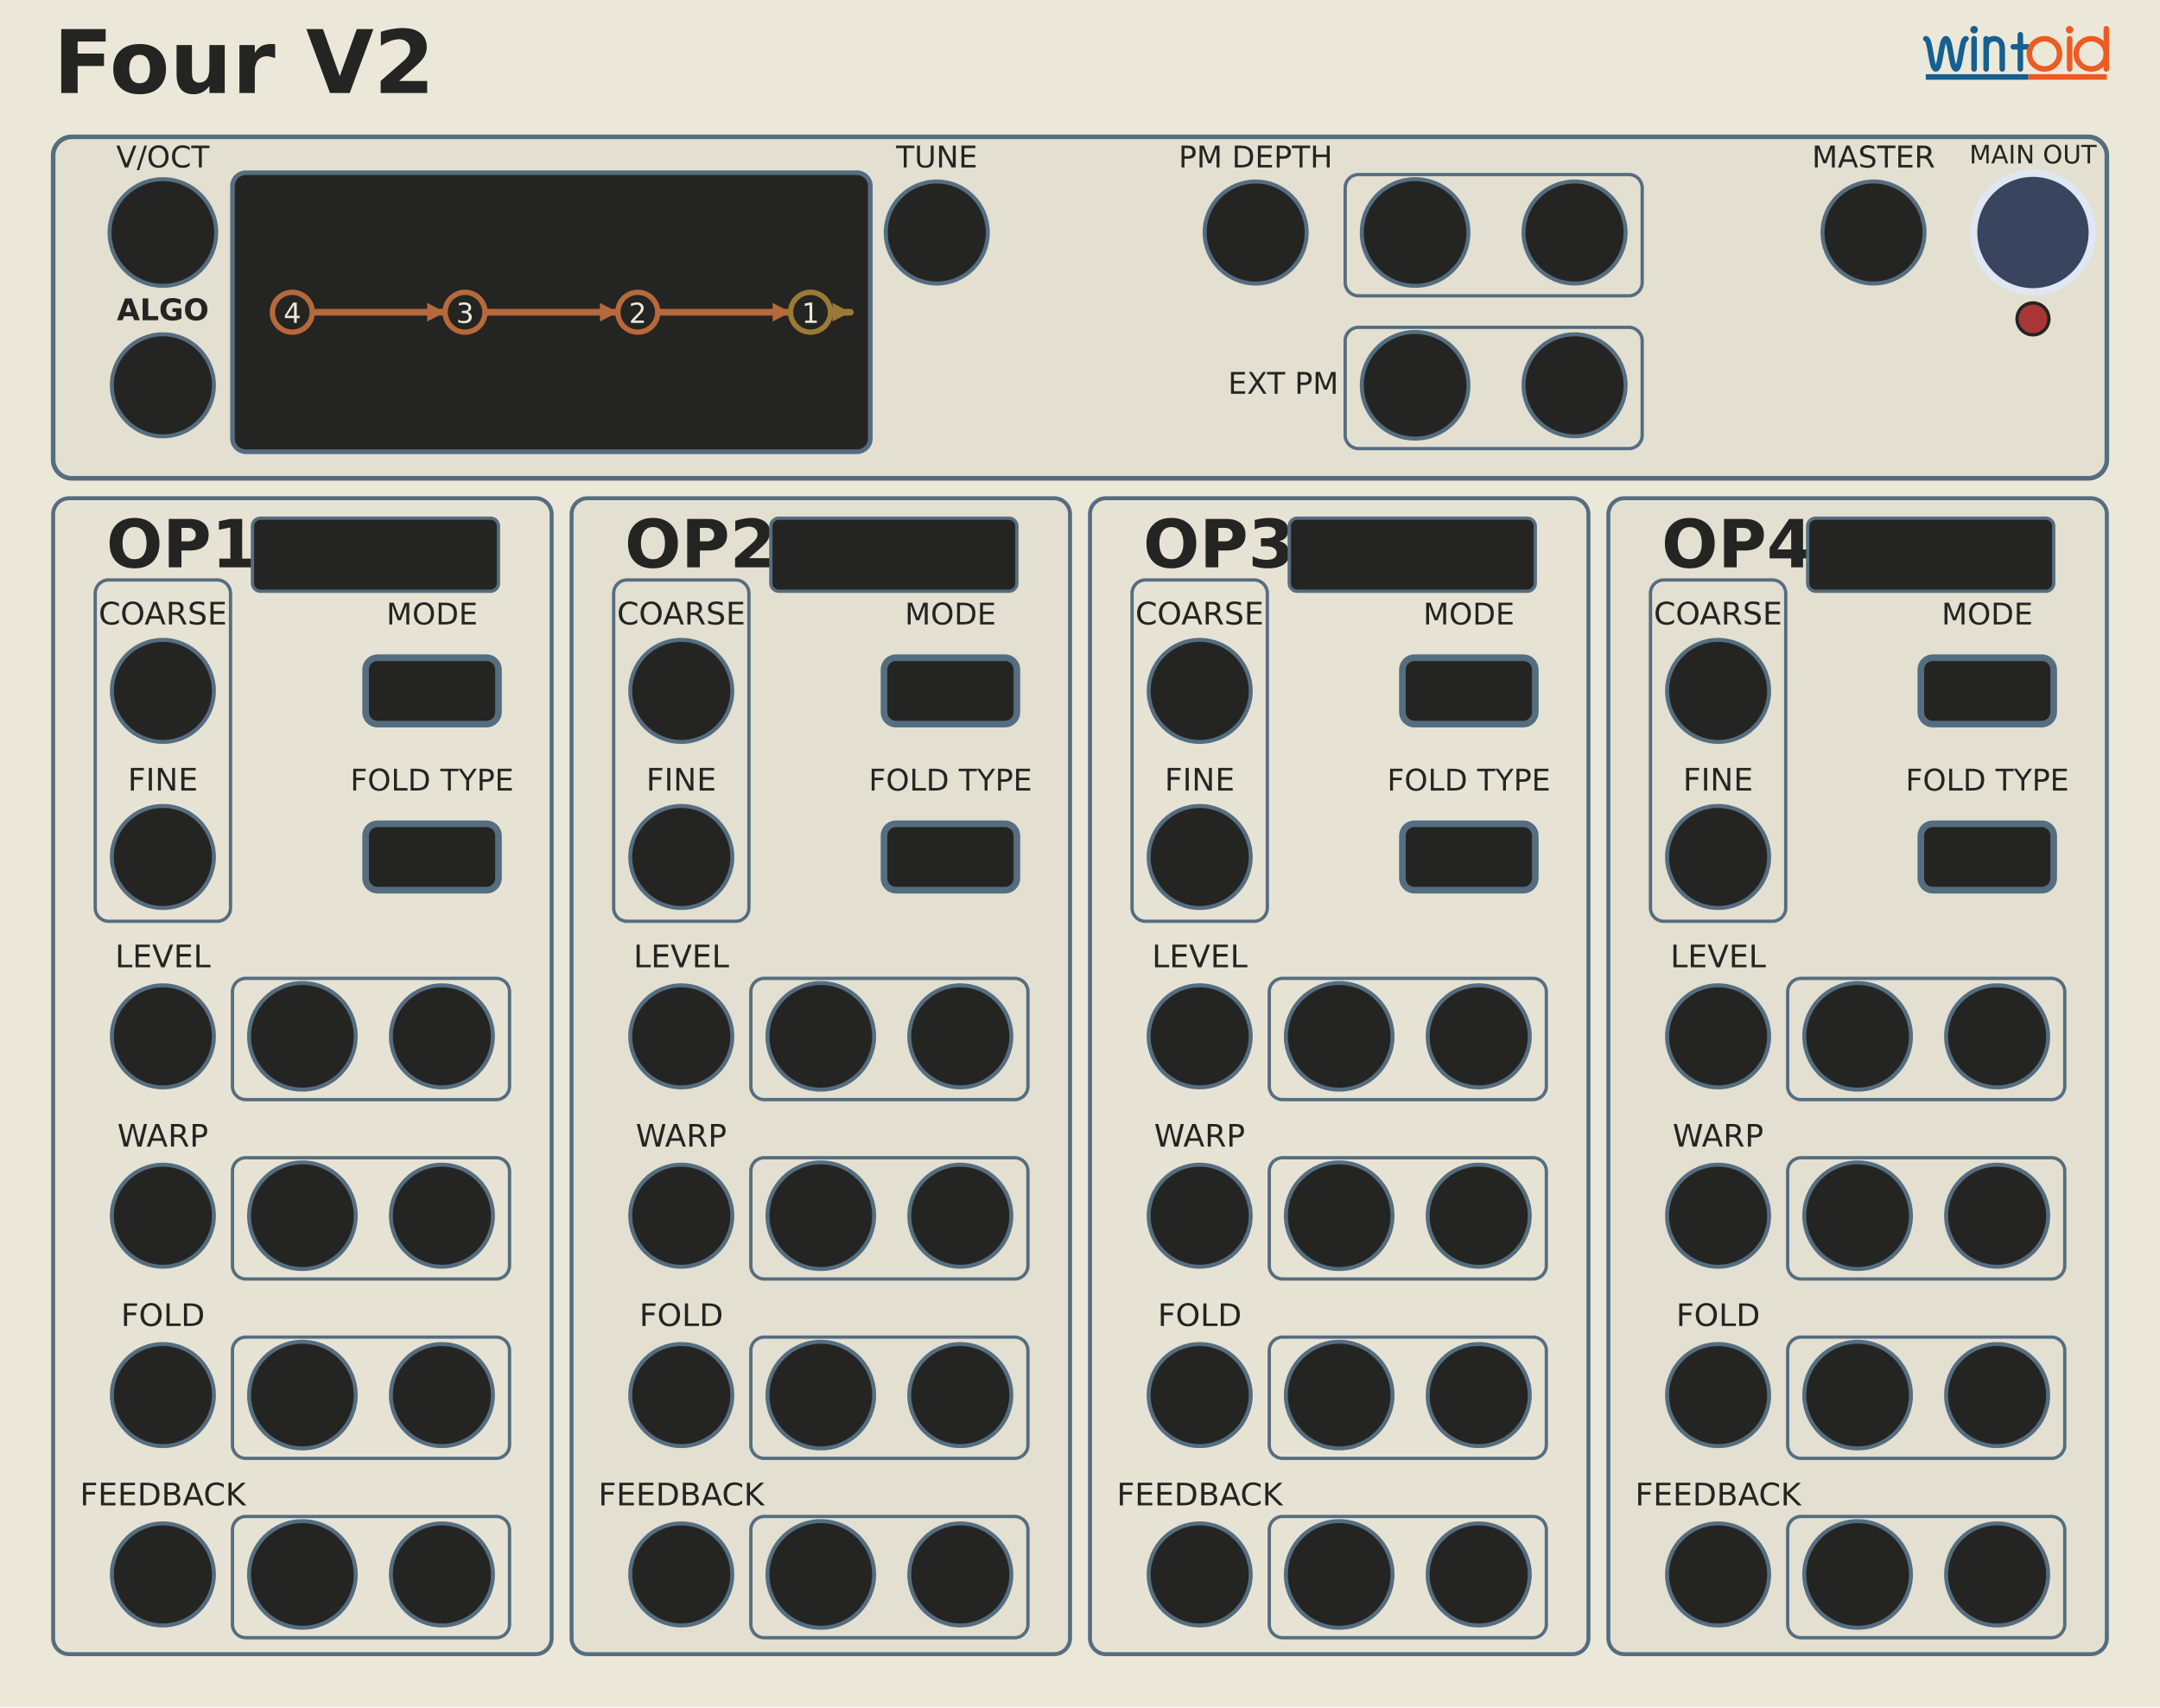
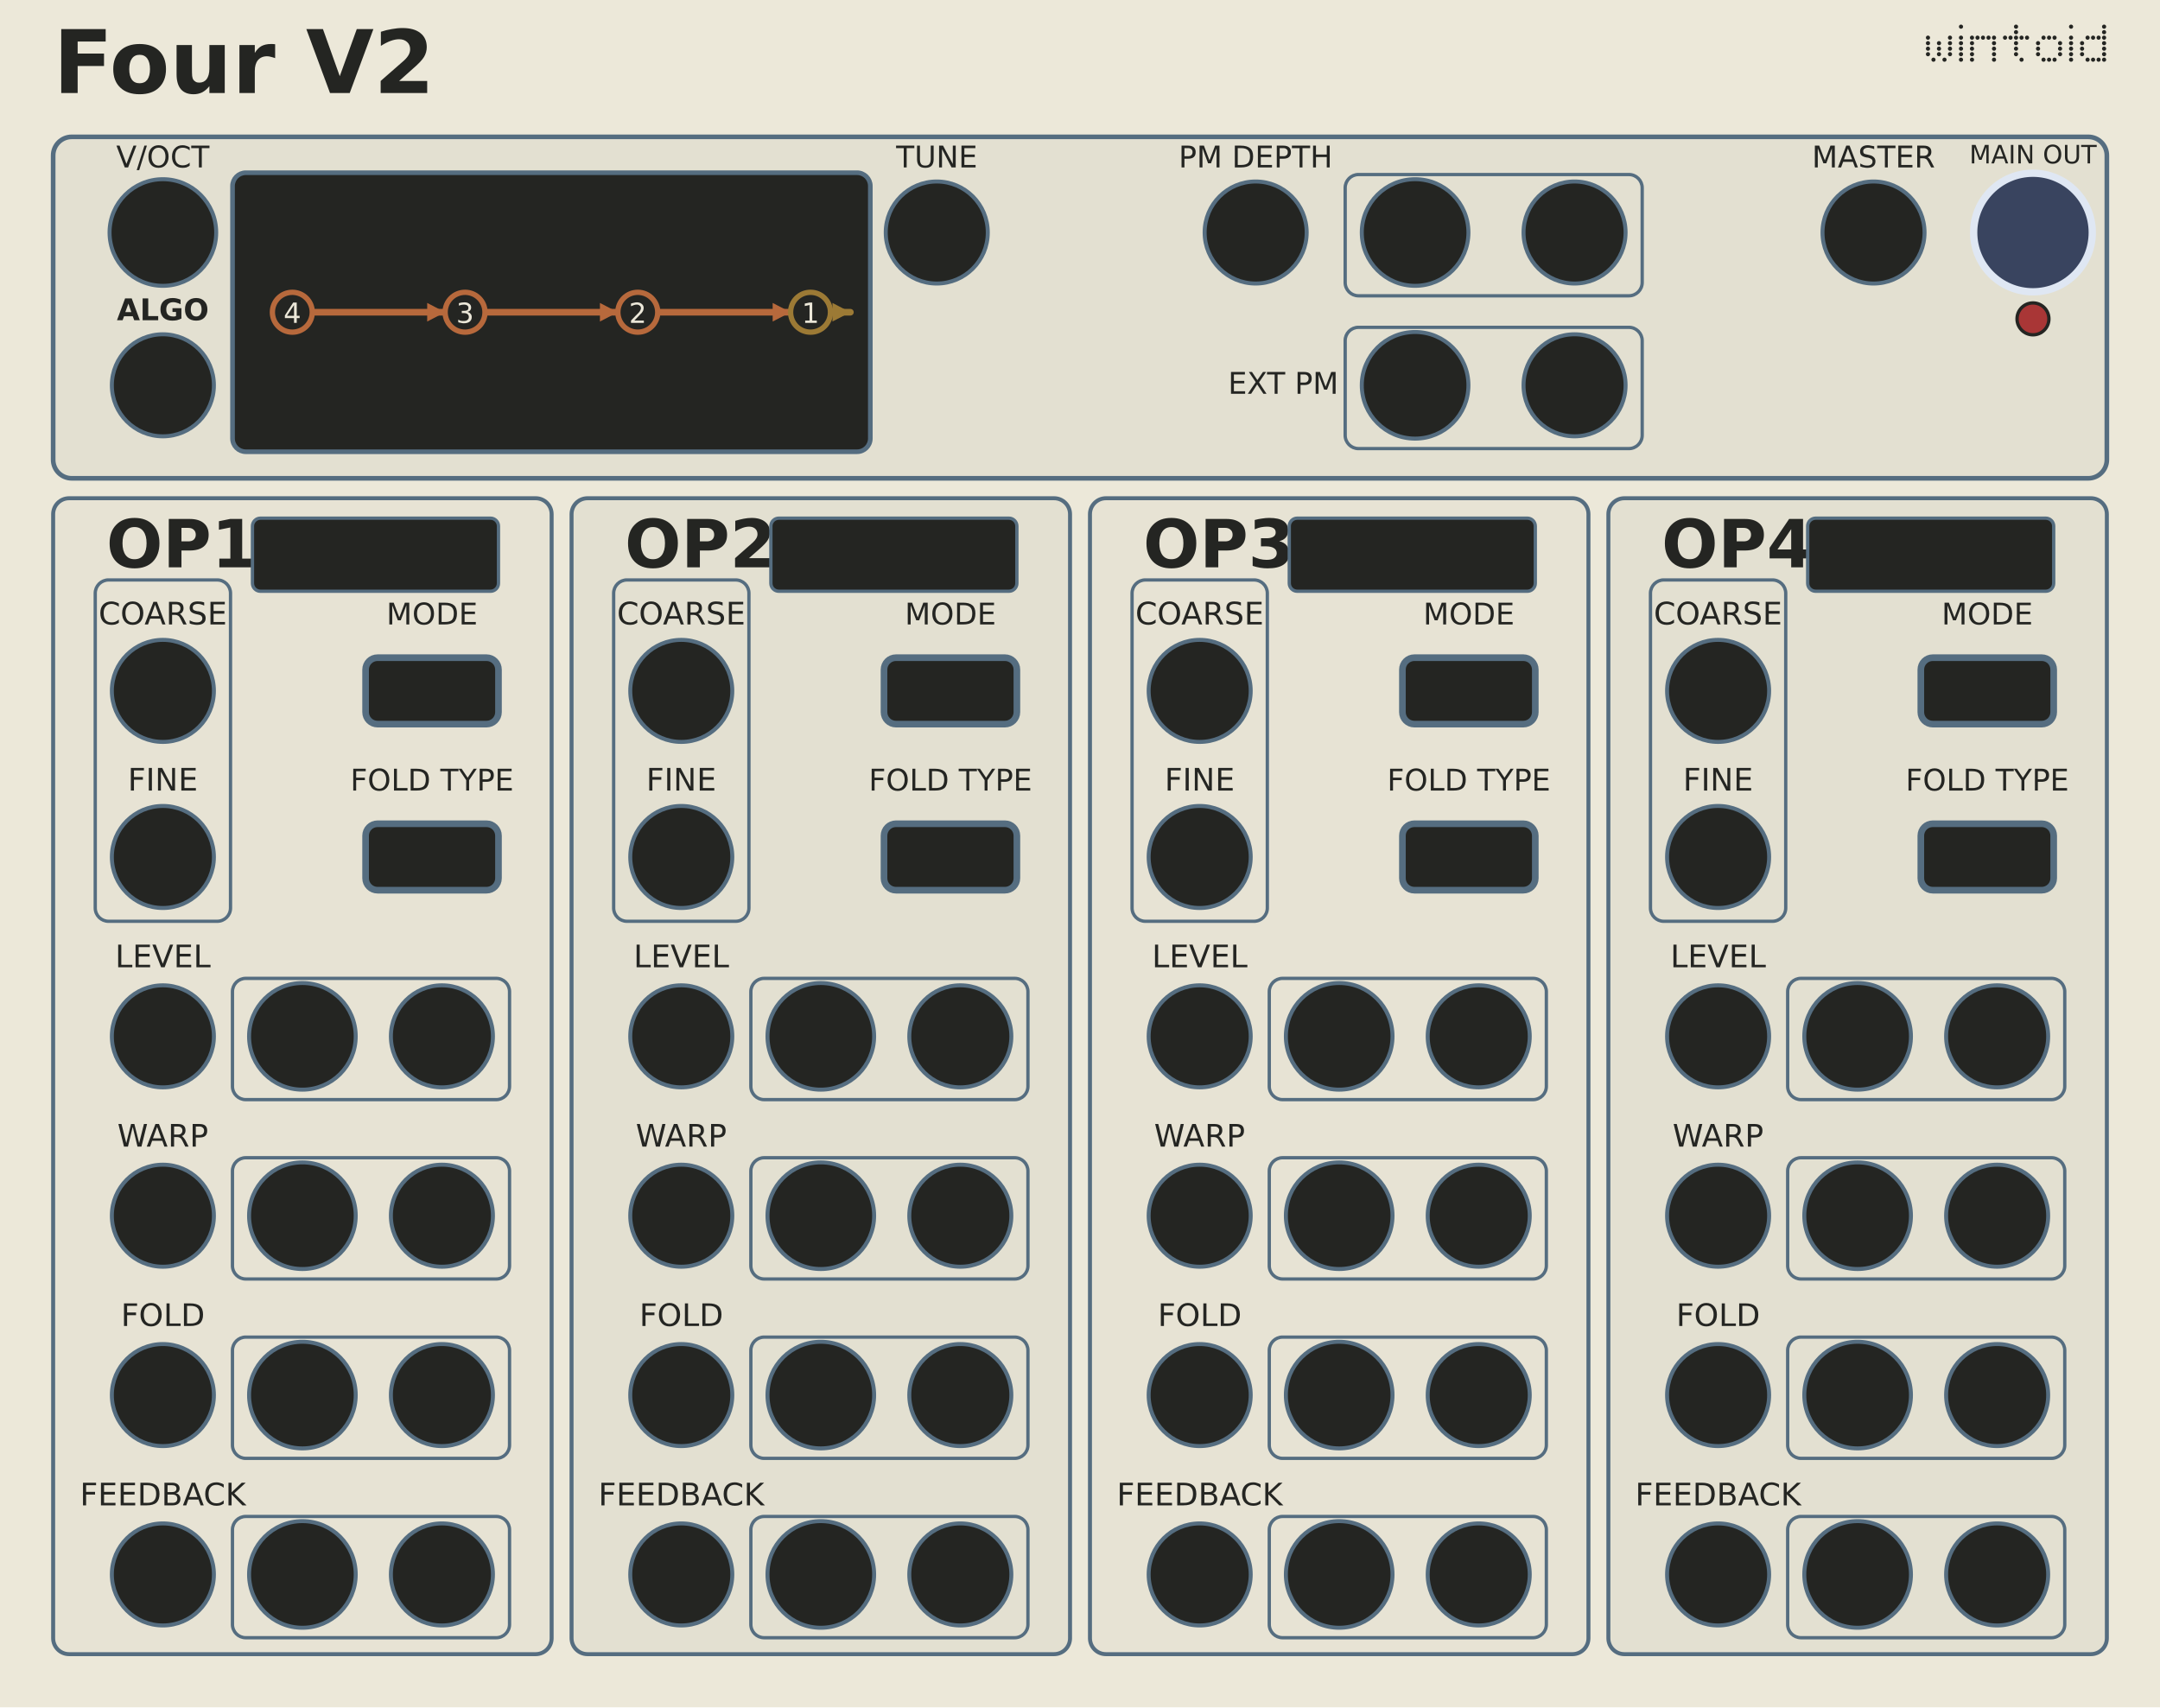
<svg xmlns="http://www.w3.org/2000/svg" width="162.56mm" height="128.5mm" viewBox="0 0 162.56 128.5">
  <rect x="0" y="0" width="162.56" height="128.5" fill="#ece8d9" stroke="#ece8d9" stroke-width="0" />
-   <g id="wintoid-logo" transform="translate(144.934 5.188) scale(0.0757)">
-     <g id="wint-glyphs" fill="none" stroke="#155f91" stroke-width="5.5" stroke-linecap="round" stroke-linejoin="round">
-       <path data-mark="w" d="M 0 -30 C 5 -30 5 0 10 0 C 15 0 15 -30 20 -30 C 25 -30 25 0 30 0 C 35 0 35 -30 40 -30" />
-       <path data-mark="i" d="M 48 0 L 48 -30" />
-       <path data-mark="n" d="M 60 0 L 60 -30 M 60 -20 C 60 -28 64 -30 68 -30 C 73 -30 76 -26.5 76 -20 L 76 0" />
-       <path data-mark="t" d="M 94 0 L 94 -34 M 87 -22 L 101 -22" />
-       <circle data-mark="wint-i-dot" cx="48" cy="-39" r="3.75" fill="#155f91" stroke="none" />
+   <g id="wintoid-logo" transform="translate(144.891 1.8) scale(0.4142)">
+     <g id="wintoid-dots" fill="#242522">
+       <circle cx="0.5" cy="2.5" r="0.38" fill="#242522" />
+       <circle cx="4.5" cy="2.5" r="0.38" fill="#242522" />
+       <circle cx="0.5" cy="3.5" r="0.38" fill="#242522" />
+       <circle cx="2.5" cy="3.5" r="0.38" fill="#242522" />
+       <circle cx="4.5" cy="3.5" r="0.38" fill="#242522" />
+       <circle cx="0.5" cy="4.5" r="0.38" fill="#242522" />
+       <circle cx="2.5" cy="4.5" r="0.38" fill="#242522" />
+       <circle cx="4.5" cy="4.5" r="0.38" fill="#242522" />
+       <circle cx="0.5" cy="5.5" r="0.38" fill="#242522" />
+       <circle cx="2.5" cy="5.5" r="0.38" fill="#242522" />
+       <circle cx="4.5" cy="5.5" r="0.38" fill="#242522" />
+       <circle cx="1.5" cy="6.5" r="0.38" fill="#242522" />
+       <circle cx="3.5" cy="6.5" r="0.38" fill="#242522" />
+       <circle cx="6.5" cy="0.5" r="0.38" fill="#242522" />
+       <circle cx="6.5" cy="2.5" r="0.38" fill="#242522" />
+       <circle cx="6.5" cy="3.5" r="0.38" fill="#242522" />
+       <circle cx="6.5" cy="4.5" r="0.38" fill="#242522" />
+       <circle cx="6.5" cy="5.5" r="0.38" fill="#242522" />
+       <circle cx="6.5" cy="6.5" r="0.38" fill="#242522" />
+       <circle cx="8.5" cy="2.5" r="0.38" fill="#242522" />
+       <circle cx="9.5" cy="2.5" r="0.38" fill="#242522" />
+       <circle cx="10.5" cy="2.5" r="0.38" fill="#242522" />
+       <circle cx="11.5" cy="2.5" r="0.38" fill="#242522" />
+       <circle cx="12.5" cy="2.5" r="0.38" fill="#242522" />
+       <circle cx="8.5" cy="3.5" r="0.38" fill="#242522" />
+       <circle cx="12.5" cy="3.5" r="0.38" fill="#242522" />
+       <circle cx="8.5" cy="4.5" r="0.38" fill="#242522" />
+       <circle cx="12.5" cy="4.5" r="0.38" fill="#242522" />
+       <circle cx="8.5" cy="5.5" r="0.38" fill="#242522" />
+       <circle cx="12.5" cy="5.5" r="0.38" fill="#242522" />
+       <circle cx="8.5" cy="6.5" r="0.38" fill="#242522" />
+       <circle cx="12.5" cy="6.5" r="0.38" fill="#242522" />
+       <circle cx="16.5" cy="0.5" r="0.38" fill="#242522" />
+       <circle cx="16.5" cy="1.5" r="0.38" fill="#242522" />
+       <circle cx="14.5" cy="2.5" r="0.38" fill="#242522" />
+       <circle cx="15.5" cy="2.5" r="0.38" fill="#242522" />
+       <circle cx="16.5" cy="2.5" r="0.38" fill="#242522" />
+       <circle cx="17.5" cy="2.5" r="0.38" fill="#242522" />
+       <circle cx="18.5" cy="2.5" r="0.38" fill="#242522" />
+       <circle cx="16.5" cy="3.5" r="0.38" fill="#242522" />
+       <circle cx="16.5" cy="4.5" r="0.38" fill="#242522" />
+       <circle cx="16.5" cy="5.5" r="0.38" fill="#242522" />
+       <circle cx="17.5" cy="6.5" r="0.38" fill="#242522" />
+       <circle cx="21.5" cy="2.5" r="0.38" fill="#242522" />
+       <circle cx="22.5" cy="2.5" r="0.38" fill="#242522" />
+       <circle cx="23.5" cy="2.5" r="0.38" fill="#242522" />
+       <circle cx="20.5" cy="3.5" r="0.38" fill="#242522" />
+       <circle cx="24.5" cy="3.5" r="0.38" fill="#242522" />
+       <circle cx="20.5" cy="4.5" r="0.38" fill="#242522" />
+       <circle cx="24.5" cy="4.5" r="0.38" fill="#242522" />
+       <circle cx="20.5" cy="5.5" r="0.38" fill="#242522" />
+       <circle cx="24.5" cy="5.5" r="0.38" fill="#242522" />
+       <circle cx="21.5" cy="6.5" r="0.38" fill="#242522" />
+       <circle cx="22.5" cy="6.5" r="0.38" fill="#242522" />
+       <circle cx="23.5" cy="6.5" r="0.38" fill="#242522" />
+       <circle cx="26.5" cy="0.5" r="0.38" fill="#242522" />
+       <circle cx="26.5" cy="2.5" r="0.38" fill="#242522" />
+       <circle cx="26.5" cy="3.5" r="0.38" fill="#242522" />
+       <circle cx="26.5" cy="4.5" r="0.38" fill="#242522" />
+       <circle cx="26.5" cy="5.5" r="0.38" fill="#242522" />
+       <circle cx="26.5" cy="6.5" r="0.38" fill="#242522" />
+       <circle cx="32.5" cy="0.5" r="0.38" fill="#242522" />
+       <circle cx="32.5" cy="1.5" r="0.38" fill="#242522" />
+       <circle cx="29.5" cy="2.5" r="0.38" fill="#242522" />
+       <circle cx="30.5" cy="2.5" r="0.38" fill="#242522" />
+       <circle cx="31.5" cy="2.5" r="0.38" fill="#242522" />
+       <circle cx="32.5" cy="2.5" r="0.38" fill="#242522" />
+       <circle cx="28.5" cy="3.5" r="0.38" fill="#242522" />
+       <circle cx="32.5" cy="3.5" r="0.38" fill="#242522" />
+       <circle cx="28.5" cy="4.5" r="0.38" fill="#242522" />
+       <circle cx="32.5" cy="4.5" r="0.38" fill="#242522" />
+       <circle cx="28.5" cy="5.5" r="0.38" fill="#242522" />
+       <circle cx="32.5" cy="5.5" r="0.38" fill="#242522" />
+       <circle cx="29.5" cy="6.5" r="0.38" fill="#242522" />
+       <circle cx="30.5" cy="6.5" r="0.38" fill="#242522" />
+       <circle cx="31.5" cy="6.5" r="0.38" fill="#242522" />
+       <circle cx="32.5" cy="6.5" r="0.38" fill="#242522" />
    </g>
-     <line id="wint-underline" x1="0" y1="8" x2="102" y2="8" stroke="#155f91" stroke-width="5.5" stroke-linecap="butt" />
-     <g id="oid-glyphs" fill="none" stroke="#ed5b22" stroke-width="5.5" stroke-linecap="round" stroke-linejoin="round">
-       <circle data-mark="oid-o" cx="118" cy="-15" r="15" fill="none" stroke="#ed5b22" />
-       <path data-mark="i" d="M 143 0 L 143 -30" />
-       <circle data-mark="oid-i-dot" cx="143" cy="-39" r="3.75" fill="#ed5b22" stroke="none" />
-       <circle data-mark="oid-d" cx="164.5" cy="-15" r="15" fill="none" stroke="#ed5b22" />
-       <path data-mark="d-stem" d="M 179.5 0 L 179.5 -40" />
-     </g>
-     <line id="oid-underline" x1="102" y1="8" x2="180" y2="8" stroke="#ed5b22" stroke-width="5.5" stroke-linecap="butt" />
  </g>
  <text x="4" y="7" text-anchor="start" font-family="DejaVu Sans" font-size="6.6" font-weight="700" fill="#242522">Four V2</text>
  <rect id="routing-section" x="4" y="10.3" width="154.56" height="25.7" fill="#e3e0d1" stroke="#556d80" stroke-width="0.35" rx="1.4" />
  <text x="12.258" y="24.1" text-anchor="middle" font-family="DejaVu Sans" font-size="2.25" font-weight="600" fill="#242522">ALGO</text>
  <rect id="routing-display" x="17.5" y="13" width="48" height="21" fill="#242522" stroke="#556d80" stroke-width="0.35" rx="1" />
  <g id="routing-display-art">
    <path d="M 23.5 23.5 L 33.5 23.5" fill="none" stroke="#b7693c" stroke-width="0.5" stroke-linecap="round" stroke-linejoin="round" />
    <path d="M 33.5 23.5 L 32.15 22.8 L 32.15 24.2 Z" fill="#b7693c" stroke="#b7693c" stroke-width="0" stroke-linecap="round" stroke-linejoin="round" />
    <path d="M 36.5 23.5 L 46.5 23.5" fill="none" stroke="#b7693c" stroke-width="0.5" stroke-linecap="round" stroke-linejoin="round" />
    <path d="M 46.5 23.5 L 45.15 22.8 L 45.15 24.2 Z" fill="#b7693c" stroke="#b7693c" stroke-width="0" stroke-linecap="round" stroke-linejoin="round" />
    <path d="M 49.5 23.5 L 59.5 23.5" fill="none" stroke="#b7693c" stroke-width="0.5" stroke-linecap="round" stroke-linejoin="round" />
    <path d="M 59.5 23.5 L 58.15 22.8 L 58.15 24.2 Z" fill="#b7693c" stroke="#b7693c" stroke-width="0" stroke-linecap="round" stroke-linejoin="round" />
    <path d="M 62.5 23.5 L 64 23.5" fill="none" stroke="#9c7a35" stroke-width="0.5" stroke-linecap="round" stroke-linejoin="round" />
    <path d="M 64 23.5 L 62.65 22.8 L 62.65 24.2 Z" fill="#9c7a35" stroke="#9c7a35" stroke-width="0" stroke-linecap="round" stroke-linejoin="round" />
    <circle cx="61" cy="23.5" r="1.5" fill="#242522" stroke="#9c7a35" stroke-width="0.4" />
    <text x="61" y="24.3" text-anchor="middle" font-family="DejaVu Sans" font-size="2.1" fill="#ece8d9">1</text>
    <circle cx="48" cy="23.5" r="1.5" fill="#242522" stroke="#b7693c" stroke-width="0.4" />
    <text x="48" y="24.3" text-anchor="middle" font-family="DejaVu Sans" font-size="2.1" fill="#ece8d9">2</text>
    <circle cx="35" cy="23.5" r="1.5" fill="#242522" stroke="#b7693c" stroke-width="0.4" />
    <text x="35" y="24.3" text-anchor="middle" font-family="DejaVu Sans" font-size="2.1" fill="#ece8d9">3</text>
    <circle cx="22" cy="23.5" r="1.5" fill="#242522" stroke="#b7693c" stroke-width="0.4" />
    <text x="22" y="24.3" text-anchor="middle" font-family="DejaVu Sans" font-size="2.1" fill="#ece8d9">4</text>
  </g>
  <rect id="pm-depth-cv-group" x="101.237" y="13.137" width="22.353" height="9.126" fill="none" stroke="#556d80" stroke-width="0.25" rx="1" />
  <rect id="external-pm-group" x="101.237" y="24.637" width="22.353" height="9.126" fill="none" stroke="#556d80" stroke-width="0.25" rx="1" />
  <text x="70.5" y="12.6" text-anchor="middle" font-family="DejaVu Sans" font-size="2.25" font-weight="400" fill="#242522">TUNE</text>
  <text x="94.5" y="12.6" text-anchor="middle" font-family="DejaVu Sans" font-size="2.25" font-weight="400" fill="#242522">PM DEPTH</text>
  <text x="141" y="12.6" text-anchor="middle" font-family="DejaVu Sans" font-size="2.25" font-weight="400" fill="#242522">MASTER</text>
  <text x="100.737" y="29" text-anchor="end" font-family="DejaVu Sans" font-size="2.25" font-weight="400" fill="#242522" dominant-baseline="middle">EXT PM</text>
  <rect id="operator-section-1" x="4" y="37.5" width="37.515" height="87" fill="#e7e3d4" stroke="#556d80" stroke-width="0.3" rx="1.2" />
  <text x="8" y="42.7" text-anchor="start" font-family="DejaVu Sans" font-size="5" font-weight="700" fill="#242522">OP1</text>
  <rect id="op1-frequency-display" x="19" y="39" width="18.515" height="5.5" fill="#242522" stroke="#556d80" stroke-width="0.25" rx="0.6" />
  <rect id="op1-coarse-fine-group" x="7.168" y="43.65" width="10.18" height="25.69" fill="none" stroke="#556d80" stroke-width="0.25" rx="1" />
  <rect id="op1-output-cv-group" x="17.494" y="73.637" width="20.853" height="9.126" fill="none" stroke="#556d80" stroke-width="0.25" rx="1" />
  <rect id="op1-warp-cv-group" x="17.494" y="87.137" width="20.853" height="9.126" fill="none" stroke="#556d80" stroke-width="0.25" rx="1" />
  <rect id="op1-fold-cv-group" x="17.494" y="100.637" width="20.853" height="9.126" fill="none" stroke="#556d80" stroke-width="0.25" rx="1" />
  <rect id="op1-feedback-cv-group" x="17.494" y="114.137" width="20.853" height="9.126" fill="none" stroke="#556d80" stroke-width="0.25" rx="1" />
  <text x="12.258" y="47" text-anchor="middle" font-family="DejaVu Sans" font-size="2.35" font-weight="400" fill="#242522">COARSE</text>
  <text x="32.515" y="47" text-anchor="middle" font-family="DejaVu Sans" font-size="2.25" font-weight="400" fill="#242522">MODE</text>
  <text x="12.258" y="59.5" text-anchor="middle" font-family="DejaVu Sans" font-size="2.35" font-weight="400" fill="#242522">FINE</text>
  <text x="32.515" y="59.5" text-anchor="middle" font-family="DejaVu Sans" font-size="2.25" font-weight="400" fill="#242522">FOLD TYPE</text>
  <text x="12.258" y="72.8" text-anchor="middle" font-family="DejaVu Sans" font-size="2.35" font-weight="400" fill="#242522">LEVEL</text>
  <text x="12.258" y="86.3" text-anchor="middle" font-family="DejaVu Sans" font-size="2.35" font-weight="400" fill="#242522">WARP</text>
  <text x="12.258" y="99.8" text-anchor="middle" font-family="DejaVu Sans" font-size="2.35" font-weight="400" fill="#242522">FOLD</text>
  <text x="12.258" y="113.3" text-anchor="middle" font-family="DejaVu Sans" font-size="2.35" font-weight="400" fill="#242522">FEEDBACK</text>
  <rect id="operator-section-2" x="43.015" y="37.5" width="37.515" height="87" fill="#e3e0d1" stroke="#556d80" stroke-width="0.3" rx="1.2" />
  <text x="47.015" y="42.7" text-anchor="start" font-family="DejaVu Sans" font-size="5" font-weight="700" fill="#242522">OP2</text>
  <rect id="op2-frequency-display" x="58.015" y="39" width="18.515" height="5.5" fill="#242522" stroke="#556d80" stroke-width="0.25" rx="0.6" />
  <rect id="op2-coarse-fine-group" x="46.183" y="43.65" width="10.18" height="25.69" fill="none" stroke="#556d80" stroke-width="0.25" rx="1" />
  <rect id="op2-output-cv-group" x="56.509" y="73.637" width="20.853" height="9.126" fill="none" stroke="#556d80" stroke-width="0.25" rx="1" />
  <rect id="op2-warp-cv-group" x="56.509" y="87.137" width="20.853" height="9.126" fill="none" stroke="#556d80" stroke-width="0.25" rx="1" />
  <rect id="op2-fold-cv-group" x="56.509" y="100.637" width="20.853" height="9.126" fill="none" stroke="#556d80" stroke-width="0.25" rx="1" />
  <rect id="op2-feedback-cv-group" x="56.509" y="114.137" width="20.853" height="9.126" fill="none" stroke="#556d80" stroke-width="0.25" rx="1" />
  <text x="51.273" y="47" text-anchor="middle" font-family="DejaVu Sans" font-size="2.35" font-weight="400" fill="#242522">COARSE</text>
  <text x="71.53" y="47" text-anchor="middle" font-family="DejaVu Sans" font-size="2.25" font-weight="400" fill="#242522">MODE</text>
  <text x="51.273" y="59.5" text-anchor="middle" font-family="DejaVu Sans" font-size="2.35" font-weight="400" fill="#242522">FINE</text>
  <text x="71.53" y="59.5" text-anchor="middle" font-family="DejaVu Sans" font-size="2.25" font-weight="400" fill="#242522">FOLD TYPE</text>
  <text x="51.273" y="72.8" text-anchor="middle" font-family="DejaVu Sans" font-size="2.35" font-weight="400" fill="#242522">LEVEL</text>
  <text x="51.273" y="86.3" text-anchor="middle" font-family="DejaVu Sans" font-size="2.35" font-weight="400" fill="#242522">WARP</text>
  <text x="51.273" y="99.8" text-anchor="middle" font-family="DejaVu Sans" font-size="2.35" font-weight="400" fill="#242522">FOLD</text>
  <text x="51.273" y="113.3" text-anchor="middle" font-family="DejaVu Sans" font-size="2.35" font-weight="400" fill="#242522">FEEDBACK</text>
  <rect id="operator-section-3" x="82.03" y="37.5" width="37.515" height="87" fill="#e7e3d4" stroke="#556d80" stroke-width="0.3" rx="1.2" />
  <text x="86.03" y="42.7" text-anchor="start" font-family="DejaVu Sans" font-size="5" font-weight="700" fill="#242522">OP3</text>
  <rect id="op3-frequency-display" x="97.03" y="39" width="18.515" height="5.5" fill="#242522" stroke="#556d80" stroke-width="0.25" rx="0.6" />
  <rect id="op3-coarse-fine-group" x="85.198" y="43.65" width="10.18" height="25.69" fill="none" stroke="#556d80" stroke-width="0.25" rx="1" />
  <rect id="op3-output-cv-group" x="95.524" y="73.637" width="20.853" height="9.126" fill="none" stroke="#556d80" stroke-width="0.25" rx="1" />
  <rect id="op3-warp-cv-group" x="95.524" y="87.137" width="20.853" height="9.126" fill="none" stroke="#556d80" stroke-width="0.25" rx="1" />
  <rect id="op3-fold-cv-group" x="95.524" y="100.637" width="20.853" height="9.126" fill="none" stroke="#556d80" stroke-width="0.25" rx="1" />
  <rect id="op3-feedback-cv-group" x="95.524" y="114.137" width="20.853" height="9.126" fill="none" stroke="#556d80" stroke-width="0.25" rx="1" />
  <text x="90.287" y="47" text-anchor="middle" font-family="DejaVu Sans" font-size="2.35" font-weight="400" fill="#242522">COARSE</text>
  <text x="110.545" y="47" text-anchor="middle" font-family="DejaVu Sans" font-size="2.25" font-weight="400" fill="#242522">MODE</text>
  <text x="90.287" y="59.5" text-anchor="middle" font-family="DejaVu Sans" font-size="2.35" font-weight="400" fill="#242522">FINE</text>
  <text x="110.545" y="59.5" text-anchor="middle" font-family="DejaVu Sans" font-size="2.25" font-weight="400" fill="#242522">FOLD TYPE</text>
  <text x="90.287" y="72.8" text-anchor="middle" font-family="DejaVu Sans" font-size="2.35" font-weight="400" fill="#242522">LEVEL</text>
  <text x="90.287" y="86.3" text-anchor="middle" font-family="DejaVu Sans" font-size="2.35" font-weight="400" fill="#242522">WARP</text>
  <text x="90.287" y="99.8" text-anchor="middle" font-family="DejaVu Sans" font-size="2.35" font-weight="400" fill="#242522">FOLD</text>
  <text x="90.287" y="113.3" text-anchor="middle" font-family="DejaVu Sans" font-size="2.35" font-weight="400" fill="#242522">FEEDBACK</text>
  <rect id="operator-section-4" x="121.045" y="37.5" width="37.515" height="87" fill="#e3e0d1" stroke="#556d80" stroke-width="0.3" rx="1.2" />
  <text x="125.045" y="42.7" text-anchor="start" font-family="DejaVu Sans" font-size="5" font-weight="700" fill="#242522">OP4</text>
  <rect id="op4-frequency-display" x="136.045" y="39" width="18.515" height="5.5" fill="#242522" stroke="#556d80" stroke-width="0.25" rx="0.6" />
  <rect id="op4-coarse-fine-group" x="124.213" y="43.65" width="10.18" height="25.69" fill="none" stroke="#556d80" stroke-width="0.25" rx="1" />
  <rect id="op4-output-cv-group" x="134.539" y="73.637" width="20.853" height="9.126" fill="none" stroke="#556d80" stroke-width="0.25" rx="1" />
  <rect id="op4-warp-cv-group" x="134.539" y="87.137" width="20.853" height="9.126" fill="none" stroke="#556d80" stroke-width="0.25" rx="1" />
  <rect id="op4-fold-cv-group" x="134.539" y="100.637" width="20.853" height="9.126" fill="none" stroke="#556d80" stroke-width="0.25" rx="1" />
  <rect id="op4-feedback-cv-group" x="134.539" y="114.137" width="20.853" height="9.126" fill="none" stroke="#556d80" stroke-width="0.25" rx="1" />
  <text x="129.303" y="47" text-anchor="middle" font-family="DejaVu Sans" font-size="2.35" font-weight="400" fill="#242522">COARSE</text>
  <text x="149.56" y="47" text-anchor="middle" font-family="DejaVu Sans" font-size="2.25" font-weight="400" fill="#242522">MODE</text>
  <text x="129.303" y="59.5" text-anchor="middle" font-family="DejaVu Sans" font-size="2.35" font-weight="400" fill="#242522">FINE</text>
  <text x="149.56" y="59.5" text-anchor="middle" font-family="DejaVu Sans" font-size="2.25" font-weight="400" fill="#242522">FOLD TYPE</text>
  <text x="129.303" y="72.8" text-anchor="middle" font-family="DejaVu Sans" font-size="2.35" font-weight="400" fill="#242522">LEVEL</text>
  <text x="129.303" y="86.3" text-anchor="middle" font-family="DejaVu Sans" font-size="2.35" font-weight="400" fill="#242522">WARP</text>
  <text x="129.303" y="99.8" text-anchor="middle" font-family="DejaVu Sans" font-size="2.35" font-weight="400" fill="#242522">FOLD</text>
  <text x="129.303" y="113.3" text-anchor="middle" font-family="DejaVu Sans" font-size="2.35" font-weight="400" fill="#242522">FEEDBACK</text>
  <text x="12.258" y="12.6" text-anchor="middle" font-family="DejaVu Sans" font-size="2.25" font-weight="400" fill="#242522" textLength="4.5" lengthAdjust="spacingAndGlyphs">V/OCT</text>
  <text x="153" y="12.3" text-anchor="middle" font-family="DejaVu Sans" font-size="1.9" font-weight="400" fill="#242522" textLength="9.5" lengthAdjust="spacingAndGlyphs">MAIN OUT</text>
  <circle cx="12.258" cy="29" r="3.84" fill="#242522" stroke="#556d80" stroke-width="0.3" />
  <circle cx="70.5" cy="17.5" r="3.84" fill="#242522" stroke="#556d80" stroke-width="0.3" />
  <circle cx="94.5" cy="17.5" r="3.84" fill="#242522" stroke="#556d80" stroke-width="0.3" />
  <circle cx="141" cy="17.5" r="3.84" fill="#242522" stroke="#556d80" stroke-width="0.3" />
  <circle cx="106.5" cy="17.5" r="4.013" fill="#242522" stroke="#556d80" stroke-width="0.3" />
  <circle cx="118.5" cy="17.5" r="3.84" fill="#242522" stroke="#556d80" stroke-width="0.3" />
  <circle cx="106.5" cy="29" r="4.013" fill="#242522" stroke="#556d80" stroke-width="0.3" />
  <circle cx="118.5" cy="29" r="3.84" fill="#242522" stroke="#556d80" stroke-width="0.3" />
  <circle cx="12.258" cy="17.5" r="4.013" fill="#242522" stroke="#556d80" stroke-width="0.3" />
  <circle cx="153" cy="17.5" r="4.463" fill="#39445f" stroke="#dfe7f3" stroke-width="0.55" />
  <circle cx="153" cy="24" r="1.2" fill="#a93636" stroke="#242522" stroke-width="0.25" />
  <circle cx="12.258" cy="52" r="3.84" fill="#242522" stroke="#556d80" stroke-width="0.3" />
  <rect x="27.515" y="49.5" width="10" height="5" fill="#242522" stroke="#556d80" stroke-width="0.5" rx="0.9" />
  <circle cx="12.258" cy="64.5" r="3.84" fill="#242522" stroke="#556d80" stroke-width="0.3" />
  <rect x="27.515" y="62" width="10" height="5" fill="#242522" stroke="#556d80" stroke-width="0.5" rx="0.9" />
  <circle cx="12.258" cy="78" r="3.84" fill="#242522" stroke="#556d80" stroke-width="0.3" />
  <circle cx="12.258" cy="91.5" r="3.84" fill="#242522" stroke="#556d80" stroke-width="0.3" />
  <circle cx="12.258" cy="105" r="3.84" fill="#242522" stroke="#556d80" stroke-width="0.3" />
  <circle cx="12.258" cy="118.5" r="3.84" fill="#242522" stroke="#556d80" stroke-width="0.3" />
  <circle cx="51.273" cy="52" r="3.84" fill="#242522" stroke="#556d80" stroke-width="0.3" />
  <rect x="66.53" y="49.5" width="10" height="5" fill="#242522" stroke="#556d80" stroke-width="0.5" rx="0.9" />
  <circle cx="51.273" cy="64.5" r="3.84" fill="#242522" stroke="#556d80" stroke-width="0.3" />
  <rect x="66.53" y="62" width="10" height="5" fill="#242522" stroke="#556d80" stroke-width="0.5" rx="0.9" />
  <circle cx="51.273" cy="78" r="3.84" fill="#242522" stroke="#556d80" stroke-width="0.3" />
  <circle cx="51.273" cy="91.5" r="3.84" fill="#242522" stroke="#556d80" stroke-width="0.3" />
  <circle cx="51.273" cy="105" r="3.84" fill="#242522" stroke="#556d80" stroke-width="0.3" />
  <circle cx="51.273" cy="118.5" r="3.84" fill="#242522" stroke="#556d80" stroke-width="0.3" />
  <circle cx="90.287" cy="52" r="3.84" fill="#242522" stroke="#556d80" stroke-width="0.3" />
  <rect x="105.545" y="49.5" width="10" height="5" fill="#242522" stroke="#556d80" stroke-width="0.5" rx="0.9" />
  <circle cx="90.287" cy="64.5" r="3.84" fill="#242522" stroke="#556d80" stroke-width="0.3" />
  <rect x="105.545" y="62" width="10" height="5" fill="#242522" stroke="#556d80" stroke-width="0.5" rx="0.9" />
  <circle cx="90.287" cy="78" r="3.84" fill="#242522" stroke="#556d80" stroke-width="0.3" />
  <circle cx="90.287" cy="91.5" r="3.84" fill="#242522" stroke="#556d80" stroke-width="0.3" />
  <circle cx="90.287" cy="105" r="3.84" fill="#242522" stroke="#556d80" stroke-width="0.3" />
  <circle cx="90.287" cy="118.5" r="3.84" fill="#242522" stroke="#556d80" stroke-width="0.3" />
  <circle cx="129.303" cy="52" r="3.84" fill="#242522" stroke="#556d80" stroke-width="0.3" />
  <rect x="144.56" y="49.5" width="10" height="5" fill="#242522" stroke="#556d80" stroke-width="0.5" rx="0.9" />
  <circle cx="129.303" cy="64.5" r="3.84" fill="#242522" stroke="#556d80" stroke-width="0.3" />
  <rect x="144.56" y="62" width="10" height="5" fill="#242522" stroke="#556d80" stroke-width="0.5" rx="0.9" />
  <circle cx="129.303" cy="78" r="3.84" fill="#242522" stroke="#556d80" stroke-width="0.3" />
  <circle cx="129.303" cy="91.5" r="3.84" fill="#242522" stroke="#556d80" stroke-width="0.3" />
  <circle cx="129.303" cy="105" r="3.84" fill="#242522" stroke="#556d80" stroke-width="0.3" />
  <circle cx="129.303" cy="118.5" r="3.84" fill="#242522" stroke="#556d80" stroke-width="0.3" />
  <circle cx="22.758" cy="78" r="4.013" fill="#242522" stroke="#556d80" stroke-width="0.3" />
  <circle cx="33.258" cy="78" r="3.84" fill="#242522" stroke="#556d80" stroke-width="0.3" />
  <circle cx="61.773" cy="78" r="4.013" fill="#242522" stroke="#556d80" stroke-width="0.3" />
  <circle cx="72.273" cy="78" r="3.84" fill="#242522" stroke="#556d80" stroke-width="0.3" />
  <circle cx="100.787" cy="78" r="4.013" fill="#242522" stroke="#556d80" stroke-width="0.3" />
  <circle cx="111.287" cy="78" r="3.84" fill="#242522" stroke="#556d80" stroke-width="0.3" />
  <circle cx="139.803" cy="78" r="4.013" fill="#242522" stroke="#556d80" stroke-width="0.3" />
  <circle cx="150.303" cy="78" r="3.84" fill="#242522" stroke="#556d80" stroke-width="0.3" />
  <circle cx="22.758" cy="91.5" r="4.013" fill="#242522" stroke="#556d80" stroke-width="0.3" />
  <circle cx="33.258" cy="91.5" r="3.84" fill="#242522" stroke="#556d80" stroke-width="0.3" />
  <circle cx="61.773" cy="91.5" r="4.013" fill="#242522" stroke="#556d80" stroke-width="0.3" />
  <circle cx="72.273" cy="91.5" r="3.84" fill="#242522" stroke="#556d80" stroke-width="0.3" />
  <circle cx="100.787" cy="91.5" r="4.013" fill="#242522" stroke="#556d80" stroke-width="0.3" />
  <circle cx="111.287" cy="91.5" r="3.84" fill="#242522" stroke="#556d80" stroke-width="0.3" />
  <circle cx="139.803" cy="91.5" r="4.013" fill="#242522" stroke="#556d80" stroke-width="0.3" />
  <circle cx="150.303" cy="91.5" r="3.84" fill="#242522" stroke="#556d80" stroke-width="0.3" />
  <circle cx="22.758" cy="105" r="4.013" fill="#242522" stroke="#556d80" stroke-width="0.3" />
  <circle cx="33.258" cy="105" r="3.84" fill="#242522" stroke="#556d80" stroke-width="0.3" />
  <circle cx="61.773" cy="105" r="4.013" fill="#242522" stroke="#556d80" stroke-width="0.3" />
  <circle cx="72.273" cy="105" r="3.84" fill="#242522" stroke="#556d80" stroke-width="0.3" />
  <circle cx="100.787" cy="105" r="4.013" fill="#242522" stroke="#556d80" stroke-width="0.3" />
  <circle cx="111.287" cy="105" r="3.84" fill="#242522" stroke="#556d80" stroke-width="0.3" />
  <circle cx="139.803" cy="105" r="4.013" fill="#242522" stroke="#556d80" stroke-width="0.3" />
  <circle cx="150.303" cy="105" r="3.84" fill="#242522" stroke="#556d80" stroke-width="0.3" />
  <circle cx="22.758" cy="118.5" r="4.013" fill="#242522" stroke="#556d80" stroke-width="0.3" />
  <circle cx="33.258" cy="118.5" r="3.84" fill="#242522" stroke="#556d80" stroke-width="0.3" />
  <circle cx="61.773" cy="118.5" r="4.013" fill="#242522" stroke="#556d80" stroke-width="0.3" />
  <circle cx="72.273" cy="118.5" r="3.84" fill="#242522" stroke="#556d80" stroke-width="0.3" />
  <circle cx="100.787" cy="118.5" r="4.013" fill="#242522" stroke="#556d80" stroke-width="0.3" />
  <circle cx="111.287" cy="118.5" r="3.84" fill="#242522" stroke="#556d80" stroke-width="0.3" />
  <circle cx="139.803" cy="118.5" r="4.013" fill="#242522" stroke="#556d80" stroke-width="0.3" />
  <circle cx="150.303" cy="118.5" r="3.84" fill="#242522" stroke="#556d80" stroke-width="0.3" />
</svg>
